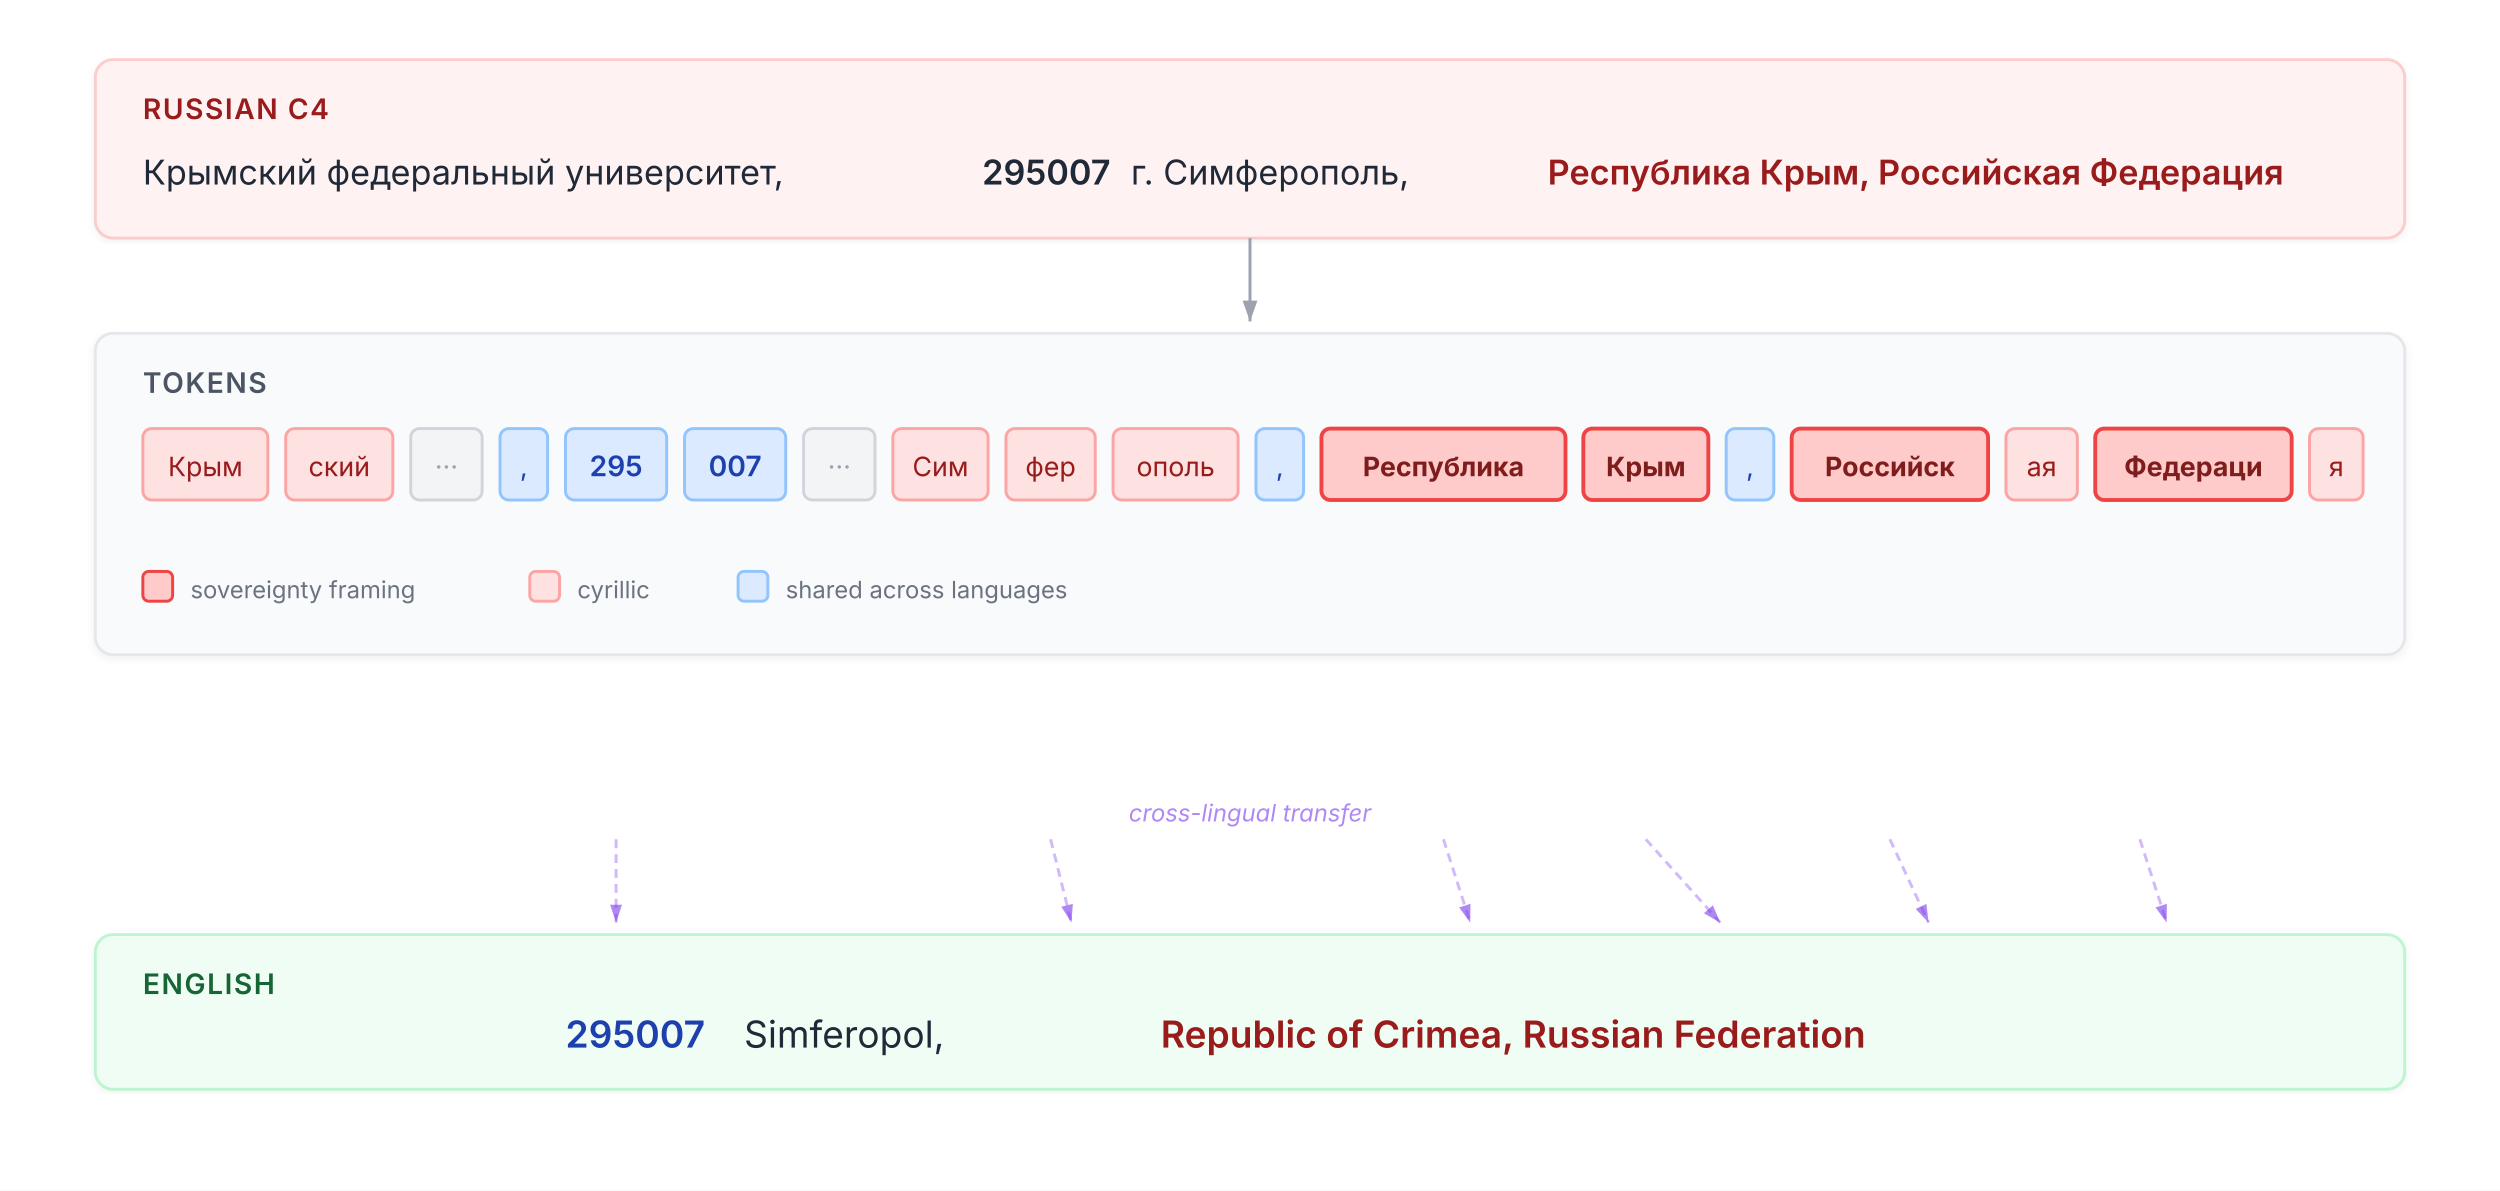
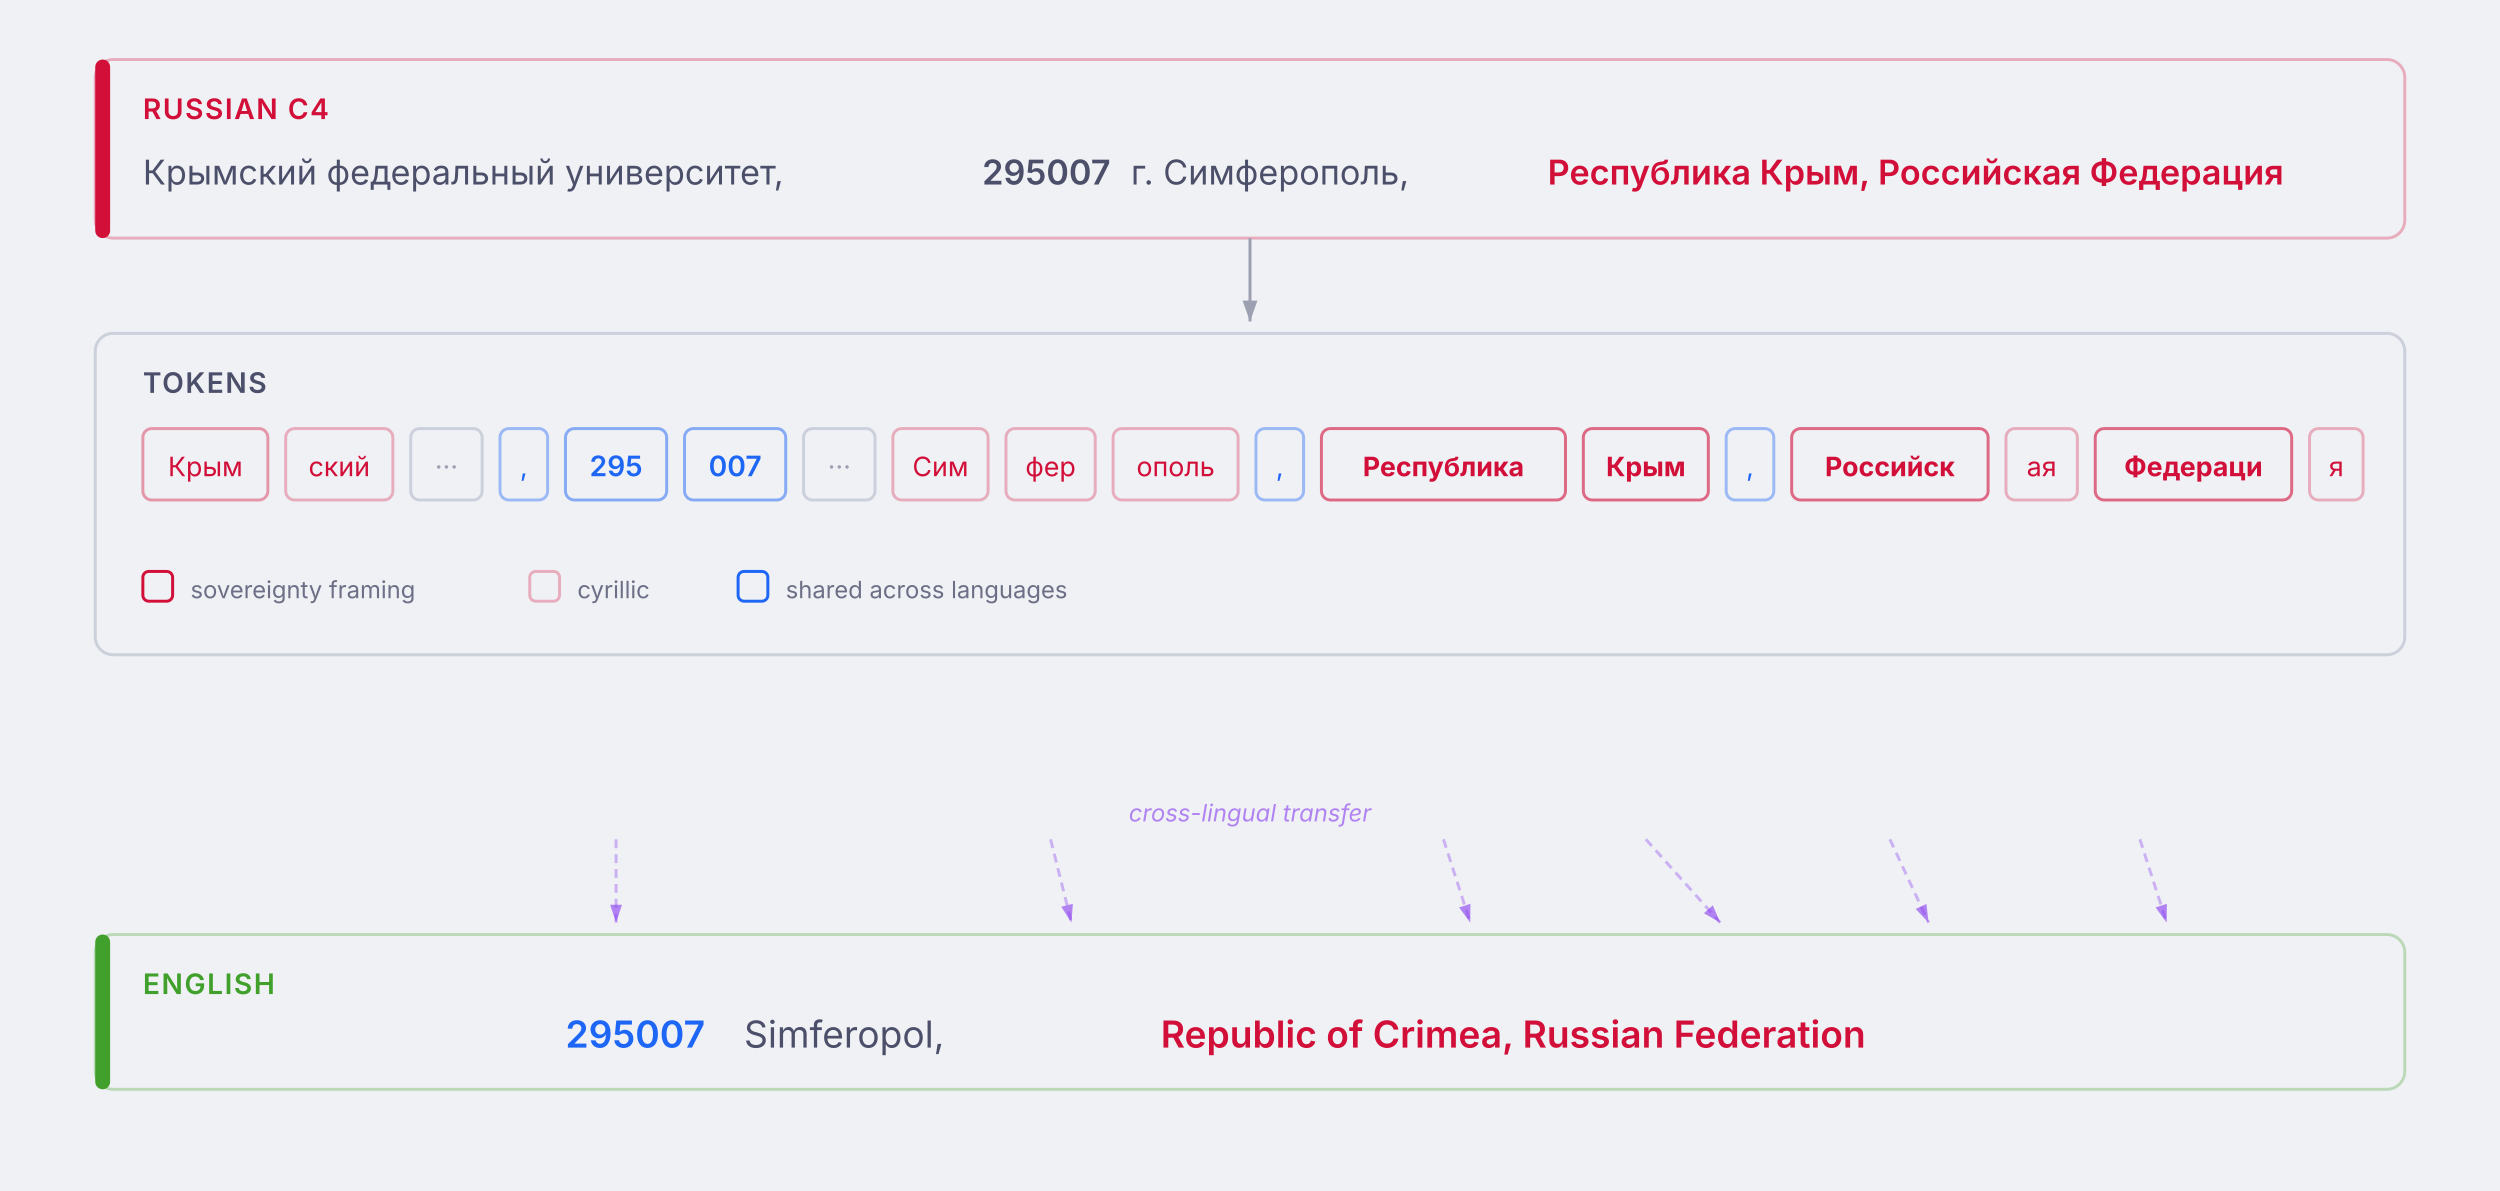
<svg xmlns="http://www.w3.org/2000/svg" viewBox="0 0 840 400" font-family="'Inter', 'Helvetica Neue', sans-serif">
  <defs>
    <marker id="arr" markerWidth="7" markerHeight="5" refX="7" refY="2.5" orient="auto">
-       <polygon points="0 0, 7 2.5, 0 5" fill="#9ca3af" />
+       <polygon points="0 0, 7 2.5, 0 5" fill="#9ca0b0" />
    </marker>
    <marker id="mapArr" markerWidth="6" markerHeight="4" refX="6" refY="2" orient="auto">
-       <polygon points="0 0, 6 2, 0 4" fill="#7c3aed" fill-opacity="0.6" />
+       <polygon points="0 0, 6 2, 0 4" fill="#8839ef" fill-opacity="0.6" />
    </marker>
-     <filter id="sh" x="-1%" y="-1%" width="102%" height="104%">
-       <feDropShadow dx="0" dy="1" stdDeviation="1.5" flood-opacity="0.06" />
-     </filter>
  </defs>
-   <rect width="840" height="400" fill="#ffffff" />
-   <rect x="32" y="20" width="776" height="60" rx="6" fill="#fef2f2" stroke="#fca5a5" stroke-opacity="0.5" filter="url(#sh)" />
-   <text x="48" y="40" font-size="9.5" font-weight="600" fill="#991b1b" letter-spacing="0.5">RUSSIAN C4</text>
-   <text x="48" y="62" font-size="11.5" fill="#1f2937">Крымский федеральный университет, </text>
-   <text x="330" y="62" font-size="11.5" fill="#1f2937" font-weight="600">295007</text>
-   <text x="380" y="62" font-size="11.5" fill="#1f2937"> г. Симферополь, </text>
-   <text x="520" y="62" font-size="11.5" fill="#991b1b" font-weight="600">Республика Крым, Российская Федерация</text>
-   <line x1="420" y1="80" x2="420" y2="108" stroke="#9ca3af" stroke-width="1" marker-end="url(#arr)" />
-   <rect x="32" y="112" width="776" height="108" rx="6" fill="#f9fafb" stroke="#e5e7eb" filter="url(#sh)" />
-   <text x="48" y="132" font-size="9.5" font-weight="600" fill="#4b5563" letter-spacing="0.5">TOKENS</text>
+   <rect width="840" height="400" fill="#eff1f5" />
+   <rect x="32" y="20" width="776" height="60" rx="6" fill="#eff1f5" stroke="#d20f39" stroke-opacity="0.3" />
+   <rect x="32" y="20" width="5" height="60" rx="2.5" fill="#d20f39" />
+   <text x="48" y="40" font-size="9.5" font-weight="600" fill="#d20f39" letter-spacing="0.5">RUSSIAN C4</text>
+   <text x="48" y="62" font-size="11.5" fill="#4c4f69">Крымский федеральный университет, </text>
+   <text x="330" y="62" font-size="11.5" fill="#4c4f69" font-weight="600">295007</text>
+   <text x="380" y="62" font-size="11.5" fill="#4c4f69"> г. Симферополь, </text>
+   <text x="520" y="62" font-size="11.5" fill="#d20f39" font-weight="600">Республика Крым, Российская Федерация</text>
+   <line x1="420" y1="80" x2="420" y2="108" stroke="#9ca0b0" stroke-width="1" marker-end="url(#arr)" />
+   <rect x="32" y="112" width="776" height="108" rx="6" fill="#eff1f5" stroke="#ccd0da" />
+   <text x="48" y="132" font-size="9.5" font-weight="600" fill="#4c4f69" letter-spacing="0.5">TOKENS</text>
  <g transform="translate(48, 144)">
-     <rect x="0" y="0" width="42" height="24" rx="3" fill="#fee2e2" stroke="#fca5a5" />
-     <text x="21" y="16" text-anchor="middle" font-size="9" fill="#991b1b">Крым</text>
-     <rect x="48" y="0" width="36" height="24" rx="3" fill="#fee2e2" stroke="#fca5a5" />
-     <text x="66" y="16" text-anchor="middle" font-size="9" fill="#991b1b">ский</text>
-     <rect x="90" y="0" width="24" height="24" rx="3" fill="#f3f4f6" stroke="#d1d5db" />
-     <text x="102" y="16" text-anchor="middle" font-size="9" fill="#9ca3af">···</text>
-     <rect x="120" y="0" width="16" height="24" rx="3" fill="#dbeafe" stroke="#93c5fd" />
-     <text x="128" y="16" text-anchor="middle" font-size="9" fill="#1e40af">,</text>
-     <rect x="142" y="0" width="34" height="24" rx="3" fill="#dbeafe" stroke="#93c5fd" />
-     <text x="159" y="16" text-anchor="middle" font-size="9.5" font-weight="600" fill="#1e40af">295</text>
-     <rect x="182" y="0" width="34" height="24" rx="3" fill="#dbeafe" stroke="#93c5fd" />
-     <text x="199" y="16" text-anchor="middle" font-size="9.5" font-weight="600" fill="#1e40af">007</text>
-     <rect x="222" y="0" width="24" height="24" rx="3" fill="#f3f4f6" stroke="#d1d5db" />
-     <text x="234" y="16" text-anchor="middle" font-size="9" fill="#9ca3af">···</text>
-     <rect x="252" y="0" width="32" height="24" rx="3" fill="#fee2e2" stroke="#fca5a5" />
-     <text x="268" y="16" text-anchor="middle" font-size="9" fill="#991b1b">Сим</text>
-     <rect x="290" y="0" width="30" height="24" rx="3" fill="#fee2e2" stroke="#fca5a5" />
-     <text x="305" y="16" text-anchor="middle" font-size="9" fill="#991b1b">фер</text>
-     <rect x="326" y="0" width="42" height="24" rx="3" fill="#fee2e2" stroke="#fca5a5" />
-     <text x="347" y="16" text-anchor="middle" font-size="9" fill="#991b1b">ополь</text>
-     <rect x="374" y="0" width="16" height="24" rx="3" fill="#dbeafe" stroke="#93c5fd" />
-     <text x="382" y="16" text-anchor="middle" font-size="9" fill="#1e40af">,</text>
-     <rect x="396" y="0" width="82" height="24" rx="3" fill="#fecaca" stroke="#ef4444" stroke-width="1.3" />
-     <text x="437" y="16" text-anchor="middle" font-size="9" font-weight="700" fill="#7f1d1d">Республика</text>
-     <rect x="484" y="0" width="42" height="24" rx="3" fill="#fecaca" stroke="#ef4444" stroke-width="1.3" />
-     <text x="505" y="16" text-anchor="middle" font-size="9" font-weight="700" fill="#7f1d1d">Крым</text>
-     <rect x="532" y="0" width="16" height="24" rx="3" fill="#dbeafe" stroke="#93c5fd" />
-     <text x="540" y="16" text-anchor="middle" font-size="9" fill="#1e40af">,</text>
-     <rect x="554" y="0" width="66" height="24" rx="3" fill="#fecaca" stroke="#ef4444" stroke-width="1.3" />
-     <text x="587" y="16" text-anchor="middle" font-size="9" font-weight="700" fill="#7f1d1d">Российск</text>
-     <rect x="626" y="0" width="24" height="24" rx="3" fill="#fee2e2" stroke="#fca5a5" />
-     <text x="638" y="16" text-anchor="middle" font-size="9" fill="#991b1b">ая</text>
-     <rect x="656" y="0" width="66" height="24" rx="3" fill="#fecaca" stroke="#ef4444" stroke-width="1.3" />
-     <text x="689" y="16" text-anchor="middle" font-size="9" font-weight="700" fill="#7f1d1d">Федераци</text>
-     <rect x="728" y="0" width="18" height="24" rx="3" fill="#fee2e2" stroke="#fca5a5" />
-     <text x="737" y="16" text-anchor="middle" font-size="9" fill="#991b1b">я</text>
+     <rect x="0" y="0" width="42" height="24" rx="3" fill="#eff1f5" stroke="#d20f39" stroke-opacity="0.4" />
+     <text x="21" y="16" text-anchor="middle" font-size="9" fill="#d20f39">Крым</text>
+     <rect x="48" y="0" width="36" height="24" rx="3" fill="#eff1f5" stroke="#d20f39" stroke-opacity="0.3" />
+     <text x="66" y="16" text-anchor="middle" font-size="9" fill="#d20f39">ский</text>
+     <rect x="90" y="0" width="24" height="24" rx="3" fill="#eff1f5" stroke="#ccd0da" />
+     <text x="102" y="16" text-anchor="middle" font-size="9" fill="#9ca0b0">···</text>
+     <rect x="120" y="0" width="16" height="24" rx="3" fill="#eff1f5" stroke="#1e66f5" stroke-opacity="0.4" />
+     <text x="128" y="16" text-anchor="middle" font-size="9" fill="#1e66f5">,</text>
+     <rect x="142" y="0" width="34" height="24" rx="3" fill="#eff1f5" stroke="#1e66f5" stroke-opacity="0.5" />
+     <text x="159" y="16" text-anchor="middle" font-size="9.5" font-weight="600" fill="#1e66f5">295</text>
+     <rect x="182" y="0" width="34" height="24" rx="3" fill="#eff1f5" stroke="#1e66f5" stroke-opacity="0.5" />
+     <text x="199" y="16" text-anchor="middle" font-size="9.5" font-weight="600" fill="#1e66f5">007</text>
+     <rect x="222" y="0" width="24" height="24" rx="3" fill="#eff1f5" stroke="#ccd0da" />
+     <text x="234" y="16" text-anchor="middle" font-size="9" fill="#9ca0b0">···</text>
+     <rect x="252" y="0" width="32" height="24" rx="3" fill="#eff1f5" stroke="#d20f39" stroke-opacity="0.3" />
+     <text x="268" y="16" text-anchor="middle" font-size="9" fill="#d20f39">Сим</text>
+     <rect x="290" y="0" width="30" height="24" rx="3" fill="#eff1f5" stroke="#d20f39" stroke-opacity="0.3" />
+     <text x="305" y="16" text-anchor="middle" font-size="9" fill="#d20f39">фер</text>
+     <rect x="326" y="0" width="42" height="24" rx="3" fill="#eff1f5" stroke="#d20f39" stroke-opacity="0.3" />
+     <text x="347" y="16" text-anchor="middle" font-size="9" fill="#d20f39">ополь</text>
+     <rect x="374" y="0" width="16" height="24" rx="3" fill="#eff1f5" stroke="#1e66f5" stroke-opacity="0.4" />
+     <text x="382" y="16" text-anchor="middle" font-size="9" fill="#1e66f5">,</text>
+     <rect x="396" y="0" width="82" height="24" rx="3" fill="#eff1f5" stroke="#d20f39" stroke-opacity="0.6" />
+     <text x="437" y="16" text-anchor="middle" font-size="9" font-weight="700" fill="#d20f39">Республика</text>
+     <rect x="484" y="0" width="42" height="24" rx="3" fill="#eff1f5" stroke="#d20f39" stroke-opacity="0.6" />
+     <text x="505" y="16" text-anchor="middle" font-size="9" font-weight="700" fill="#d20f39">Крым</text>
+     <rect x="532" y="0" width="16" height="24" rx="3" fill="#eff1f5" stroke="#1e66f5" stroke-opacity="0.4" />
+     <text x="540" y="16" text-anchor="middle" font-size="9" fill="#1e66f5">,</text>
+     <rect x="554" y="0" width="66" height="24" rx="3" fill="#eff1f5" stroke="#d20f39" stroke-opacity="0.6" />
+     <text x="587" y="16" text-anchor="middle" font-size="9" font-weight="700" fill="#d20f39">Российск</text>
+     <rect x="626" y="0" width="24" height="24" rx="3" fill="#eff1f5" stroke="#d20f39" stroke-opacity="0.3" />
+     <text x="638" y="16" text-anchor="middle" font-size="9" fill="#d20f39">ая</text>
+     <rect x="656" y="0" width="66" height="24" rx="3" fill="#eff1f5" stroke="#d20f39" stroke-opacity="0.6" />
+     <text x="689" y="16" text-anchor="middle" font-size="9" font-weight="700" fill="#d20f39">Федераци</text>
+     <rect x="728" y="0" width="18" height="24" rx="3" fill="#eff1f5" stroke="#d20f39" stroke-opacity="0.3" />
+     <text x="737" y="16" text-anchor="middle" font-size="9" fill="#d20f39">я</text>
  </g>
  <g transform="translate(48, 192)">
-     <rect x="0" y="0" width="10" height="10" rx="2" fill="#fecaca" stroke="#ef4444" />
-     <text x="16" y="9" font-size="8" fill="#6b7280">sovereignty framing</text>
-     <rect x="130" y="0" width="10" height="10" rx="2" fill="#fee2e2" stroke="#fca5a5" />
-     <text x="146" y="9" font-size="8" fill="#6b7280">cyrillic</text>
-     <rect x="200" y="0" width="10" height="10" rx="2" fill="#dbeafe" stroke="#93c5fd" />
-     <text x="216" y="9" font-size="8" fill="#6b7280">shared across languages</text>
+     <rect x="0" y="0" width="10" height="10" rx="2" fill="#eff1f5" stroke="#d20f39" />
+     <text x="16" y="9" font-size="8" fill="#6c6f85">sovereignty framing</text>
+     <rect x="130" y="0" width="10" height="10" rx="2" fill="#eff1f5" stroke="#d20f39" stroke-opacity="0.3" />
+     <text x="146" y="9" font-size="8" fill="#6c6f85">cyrillic</text>
+     <rect x="200" y="0" width="10" height="10" rx="2" fill="#eff1f5" stroke="#1e66f5" />
+     <text x="216" y="9" font-size="8" fill="#6c6f85">shared across languages</text>
  </g>
-   <path d="M 207,282 L 207,310" fill="none" stroke="#7c3aed" stroke-width="1" stroke-opacity="0.35" stroke-dasharray="3,2" marker-end="url(#mapArr)" />
-   <path d="M 353,282 L 360,310" fill="none" stroke="#7c3aed" stroke-width="1" stroke-opacity="0.35" stroke-dasharray="3,2" marker-end="url(#mapArr)" />
-   <path d="M 485,282 L 494,310" fill="none" stroke="#7c3aed" stroke-width="1" stroke-opacity="0.35" stroke-dasharray="3,2" marker-end="url(#mapArr)" />
-   <path d="M 553,282 L 578,310" fill="none" stroke="#7c3aed" stroke-width="1" stroke-opacity="0.35" stroke-dasharray="3,2" marker-end="url(#mapArr)" />
-   <path d="M 635,282 L 648,310" fill="none" stroke="#7c3aed" stroke-width="1" stroke-opacity="0.35" stroke-dasharray="3,2" marker-end="url(#mapArr)" />
-   <path d="M 719,282 L 728,310" fill="none" stroke="#7c3aed" stroke-width="1" stroke-opacity="0.35" stroke-dasharray="3,2" marker-end="url(#mapArr)" />
-   <text x="420" y="276" text-anchor="middle" font-size="8" fill="#7c3aed" font-style="italic" fill-opacity="0.6">cross-lingual transfer</text>
-   <rect x="32" y="314" width="776" height="52" rx="6" fill="#f0fdf4" stroke="#86efac" stroke-opacity="0.5" filter="url(#sh)" />
-   <text x="48" y="334" font-size="9.5" font-weight="600" fill="#166534" letter-spacing="0.5">ENGLISH</text>
-   <text x="190" y="352" font-size="12.5" fill="#1e40af" font-weight="600">295007</text>
-   <text x="250" y="352" font-size="12.5" fill="#1f2937"> Simferopol, </text>
-   <text x="390" y="352" font-size="12.5" fill="#991b1b" font-weight="600">Republic of Crimea, Russian Federation</text>
+   <path d="M 207,282 L 207,310" fill="none" stroke="#8839ef" stroke-width="1" stroke-opacity="0.35" stroke-dasharray="3,2" marker-end="url(#mapArr)" />
+   <path d="M 353,282 L 360,310" fill="none" stroke="#8839ef" stroke-width="1" stroke-opacity="0.35" stroke-dasharray="3,2" marker-end="url(#mapArr)" />
+   <path d="M 485,282 L 494,310" fill="none" stroke="#8839ef" stroke-width="1" stroke-opacity="0.35" stroke-dasharray="3,2" marker-end="url(#mapArr)" />
+   <path d="M 553,282 L 578,310" fill="none" stroke="#8839ef" stroke-width="1" stroke-opacity="0.35" stroke-dasharray="3,2" marker-end="url(#mapArr)" />
+   <path d="M 635,282 L 648,310" fill="none" stroke="#8839ef" stroke-width="1" stroke-opacity="0.35" stroke-dasharray="3,2" marker-end="url(#mapArr)" />
+   <path d="M 719,282 L 728,310" fill="none" stroke="#8839ef" stroke-width="1" stroke-opacity="0.35" stroke-dasharray="3,2" marker-end="url(#mapArr)" />
+   <text x="420" y="276" text-anchor="middle" font-size="8" fill="#8839ef" font-style="italic" fill-opacity="0.6">cross-lingual transfer</text>
+   <rect x="32" y="314" width="776" height="52" rx="6" fill="#eff1f5" stroke="#40a02b" stroke-opacity="0.3" />
+   <rect x="32" y="314" width="5" height="52" rx="2.5" fill="#40a02b" />
+   <text x="48" y="334" font-size="9.5" font-weight="600" fill="#40a02b" letter-spacing="0.5">ENGLISH</text>
+   <text x="190" y="352" font-size="12.5" fill="#1e66f5" font-weight="600">295007</text>
+   <text x="250" y="352" font-size="12.5" fill="#4c4f69"> Simferopol, </text>
+   <text x="390" y="352" font-size="12.5" fill="#d20f39" font-weight="600">Republic of Crimea, Russian Federation</text>
</svg>
